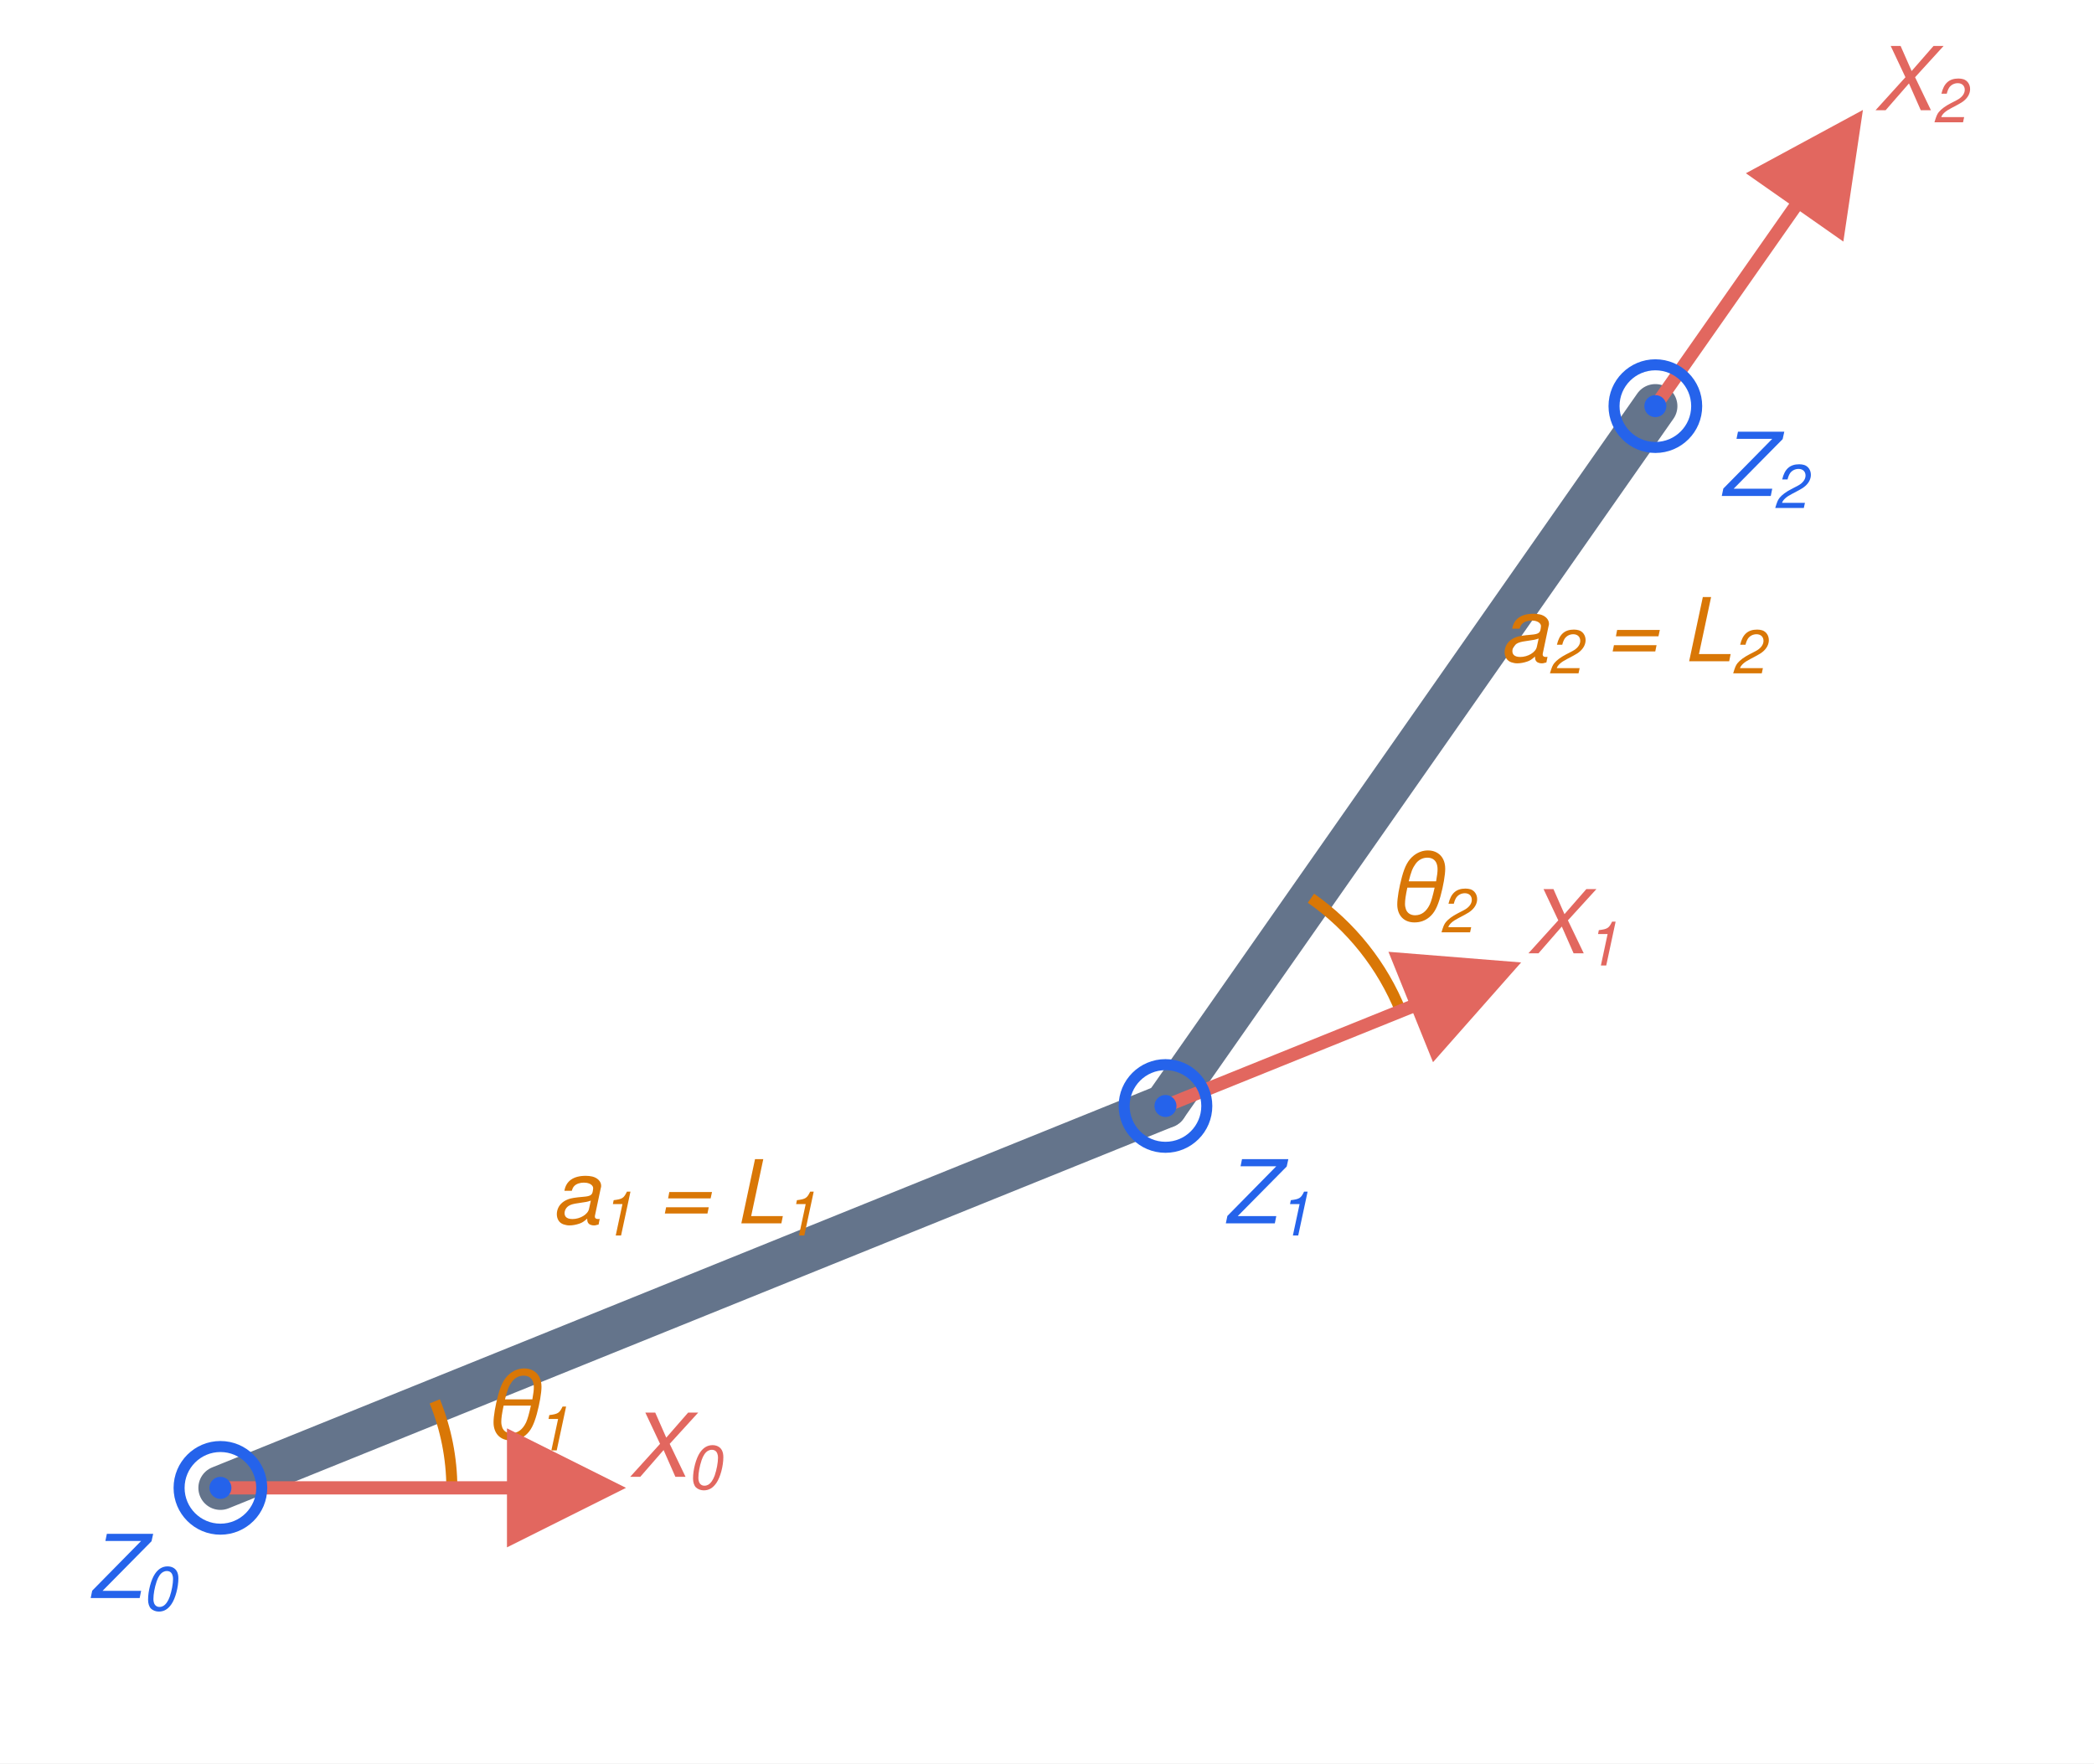
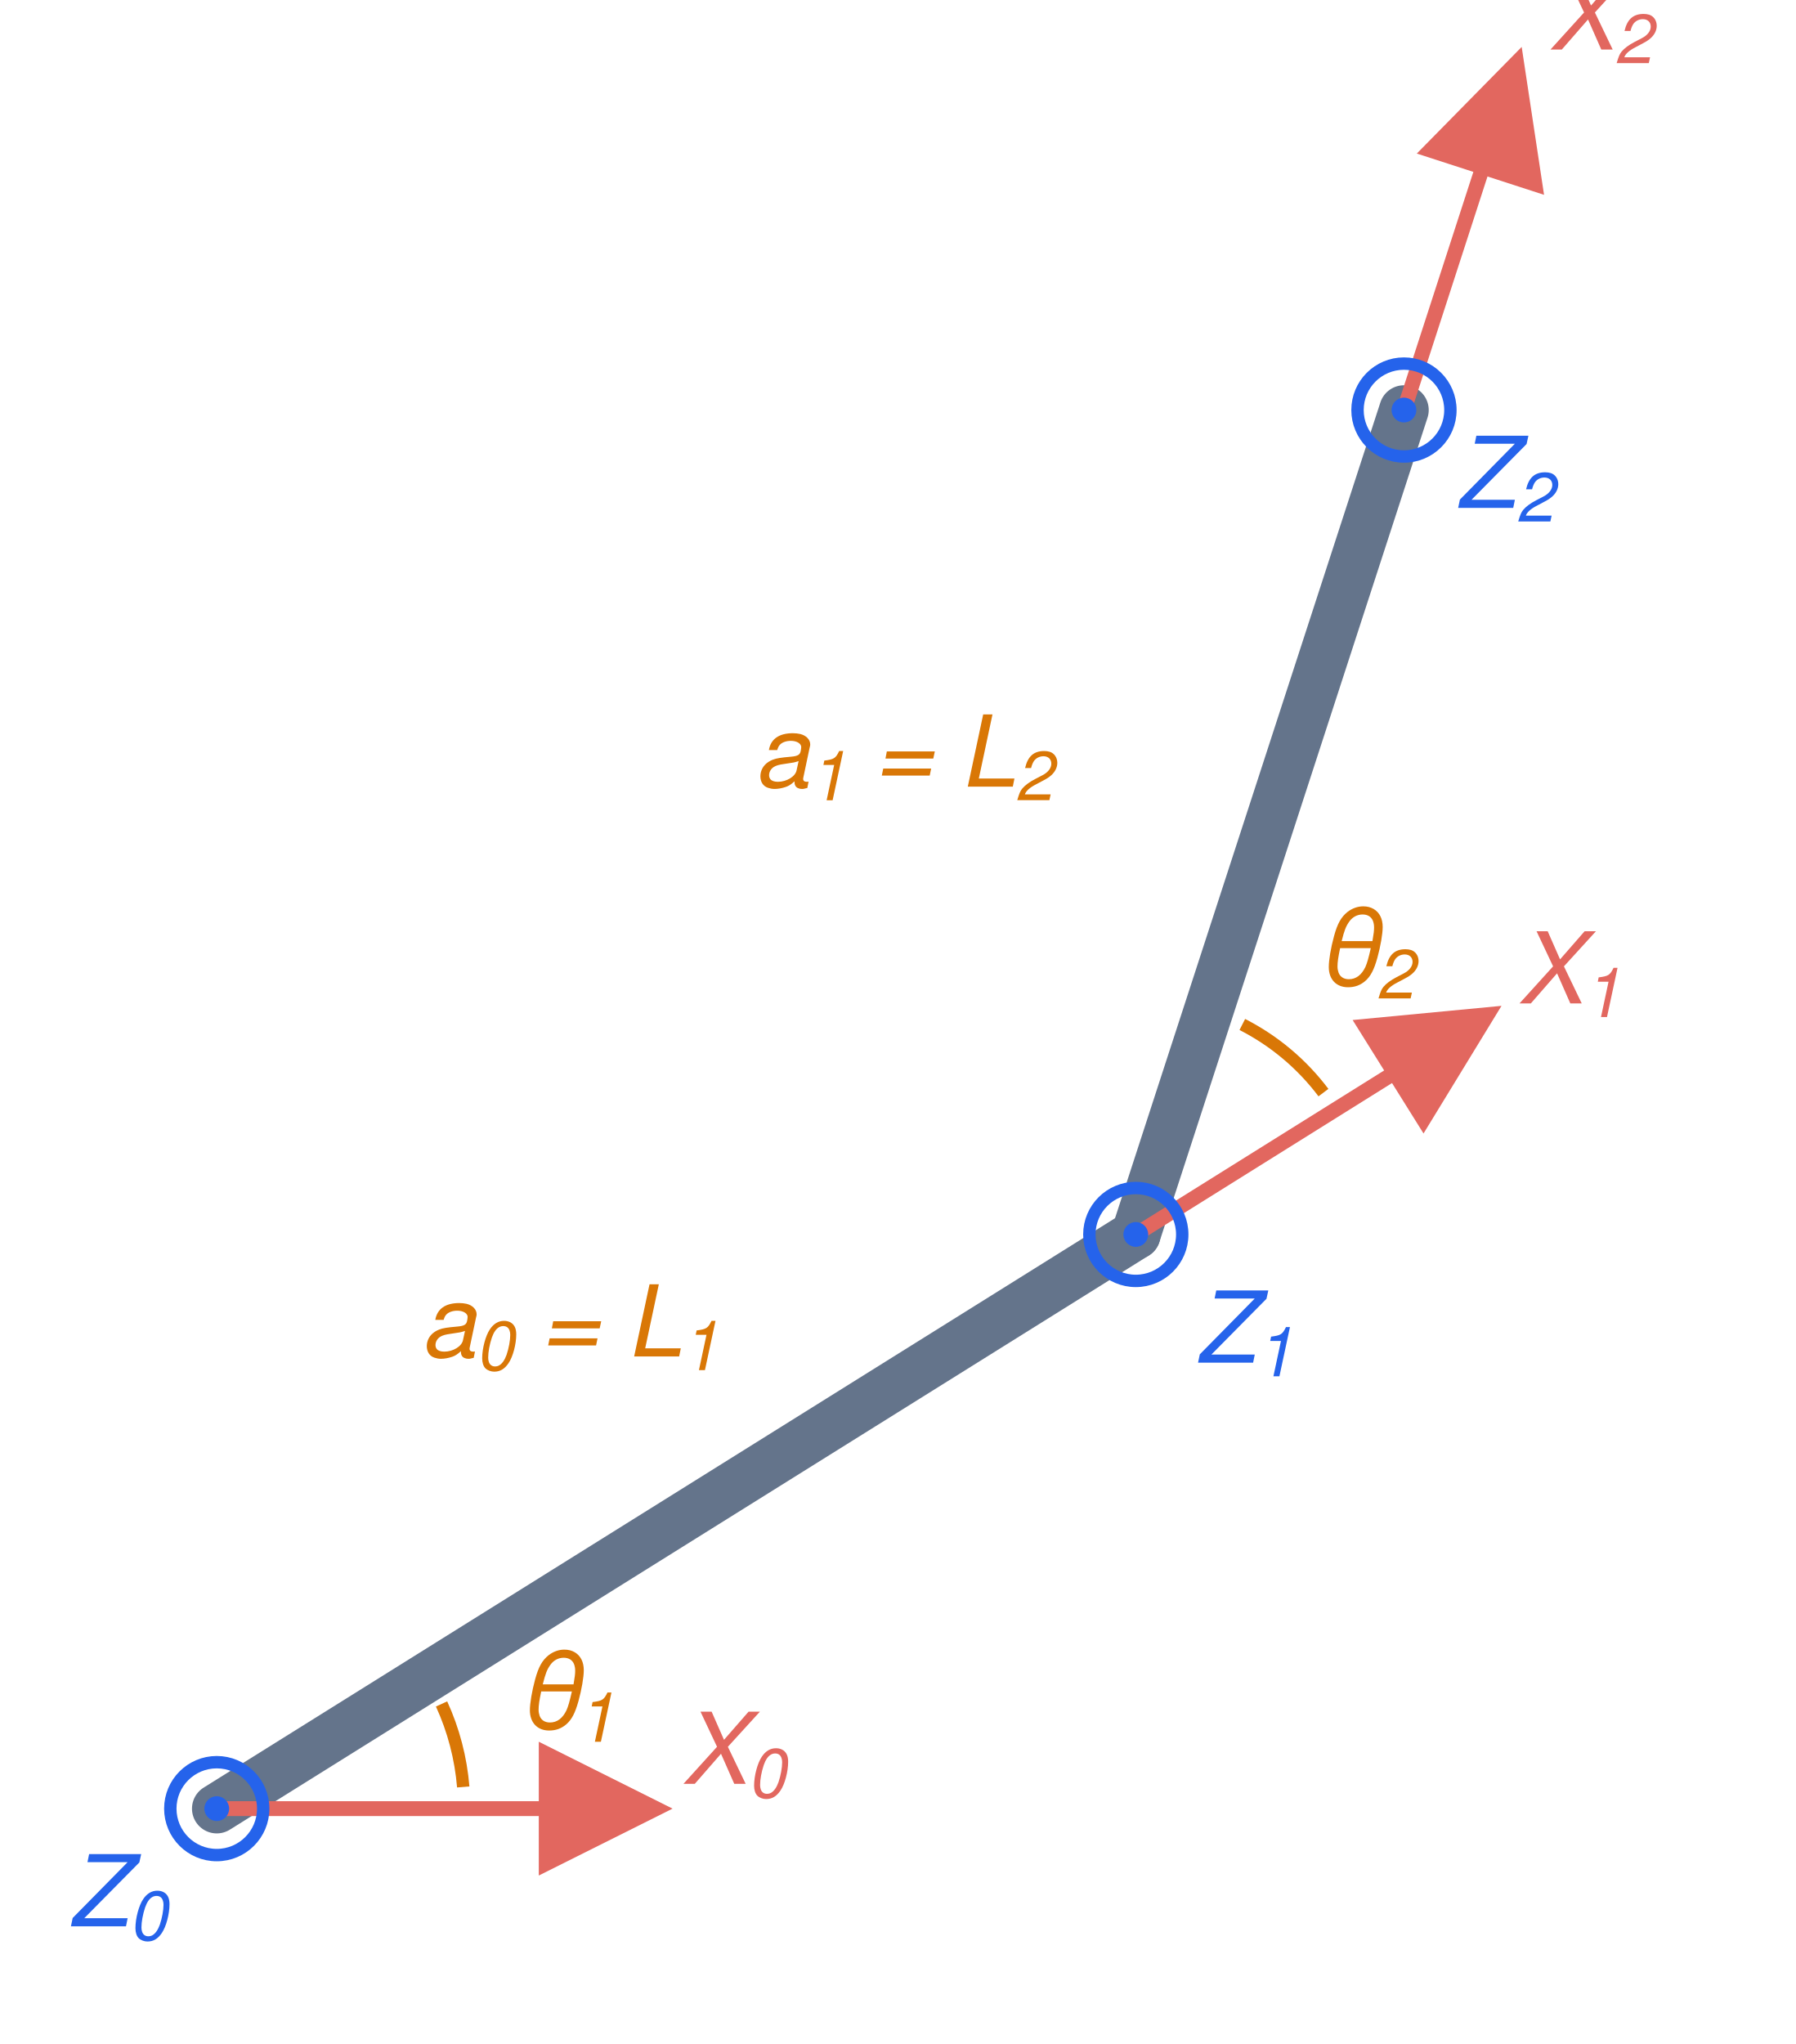
- <svg xmlns="http://www.w3.org/2000/svg" viewBox="70 30 380 320" width="100%" height="100%" font-family="ui-sans-serif, system-ui, 'Segoe UI', Helvetica, Arial, sans-serif">
+ <svg xmlns="http://www.w3.org/2000/svg" viewBox="85 38 290 330" width="100%" height="100%" font-family="ui-sans-serif, system-ui, 'Segoe UI', Helvetica, Arial, sans-serif">
  <defs>
    <marker id="p2x" markerWidth="10" markerHeight="10" refX="7.5" refY="4.5" orient="auto">
      <path d="M0,0 L9,4.5 L0,9 z" fill="#E2675F" />
    </marker>
  </defs>
-   <rect x="70" y="30" width="380" height="320" fill="#ffffff" />
-   <line x1="110" y1="300" x2="281.5" y2="230.7" stroke="#64748B" stroke-width="8" stroke-linecap="round" />
-   <line x1="281.5" y1="230.7" x2="370.4" y2="103.7" stroke="#64748B" stroke-width="8" stroke-linecap="round" />
-   <path d="M152,300 A 42 42 0 0 0 148.9,284.3" stroke="#D97706" stroke-width="2" fill="none" />
-   <text x="158" y="291" fill="#D97706" font-size="17" font-style="italic">θ<tspan baseline-shift="sub" font-size="11">1</tspan>
+   <rect x="85" y="38" width="290" height="330" fill="#ffffff" />
+   <line x1="120" y1="330" x2="268.4" y2="237.3" stroke="#64748B" stroke-width="8" stroke-linecap="round" />
+   <line x1="268.4" y1="237.3" x2="311.7" y2="104.2" stroke="#64748B" stroke-width="8" stroke-linecap="round" />
+   <path d="M159.8,326.5 A 40 40 0 0 0 156.3,313.1" stroke="#D97706" stroke-width="2" fill="none" />
+   <text x="169" y="317" fill="#D97706" font-size="17" font-style="italic">θ<tspan baseline-shift="sub" font-size="11">1</tspan>
  </text>
-   <path d="M324.2,213.5 A 46 46 0 0 0 307.9,193" stroke="#D97706" stroke-width="2" fill="none" />
-   <text x="322" y="197" fill="#D97706" font-size="17" font-style="italic">θ<tspan baseline-shift="sub" font-size="11">2</tspan>
+   <path d="M298.7,214.4 A 38 38 0 0 0 285.6,203.4" stroke="#D97706" stroke-width="2" fill="none" />
+   <text x="298" y="197" fill="#D97706" font-size="17" font-style="italic">θ<tspan baseline-shift="sub" font-size="11">2</tspan>
  </text>
-   <line x1="110" y1="300" x2="180" y2="300" stroke="#E2675F" stroke-width="2.4" marker-end="url(#p2x)" />
-   <line x1="281.5" y1="230.7" x2="342.7" y2="206" stroke="#E2675F" stroke-width="2.4" marker-end="url(#p2x)" />
-   <line x1="370.4" y1="103.7" x2="406" y2="52.9" stroke="#E2675F" stroke-width="2.4" marker-end="url(#p2x)" />
+   <line x1="120" y1="330" x2="190" y2="330" stroke="#E2675F" stroke-width="2.4" marker-end="url(#p2x)" />
+   <line x1="268.4" y1="237.3" x2="324.4" y2="202.3" stroke="#E2675F" stroke-width="2.4" marker-end="url(#p2x)" />
+   <line x1="311.7" y1="104.2" x2="329.6" y2="49" stroke="#E2675F" stroke-width="2.4" marker-end="url(#p2x)" />
  <g stroke="#2563EB" stroke-width="2" fill="none">
-     <circle cx="110" cy="300" r="7.5" />
-     <circle cx="281.5" cy="230.7" r="7.5" />
-     <circle cx="370.4" cy="103.7" r="7.5" />
+     <circle cx="120" cy="330" r="7.5" />
+     <circle cx="268.4" cy="237.3" r="7.5" />
+     <circle cx="311.7" cy="104.2" r="7.5" />
  </g>
  <g fill="#2563EB">
-     <circle cx="110" cy="300" r="2" />
-     <circle cx="281.5" cy="230.7" r="2" />
-     <circle cx="370.4" cy="103.7" r="2" />
+     <circle cx="120" cy="330" r="2" />
+     <circle cx="268.4" cy="237.3" r="2" />
+     <circle cx="311.7" cy="104.2" r="2" />
  </g>
-   <text x="170" y="252" fill="#D97706" font-size="16" font-style="italic">a<tspan baseline-shift="sub" font-size="11">1</tspan> = L<tspan baseline-shift="sub" font-size="11">1</tspan>
+   <text x="177" y="257" fill="#D97706" font-size="16" font-style="italic" text-anchor="middle">a<tspan baseline-shift="sub" font-size="11">0</tspan> = L<tspan baseline-shift="sub" font-size="11">1</tspan>
  </text>
-   <text x="342" y="150" fill="#D97706" font-size="16" font-style="italic">a<tspan baseline-shift="sub" font-size="11">2</tspan> = L<tspan baseline-shift="sub" font-size="11">2</tspan>
+   <text x="255" y="165" fill="#D97706" font-size="16" font-style="italic" text-anchor="end">a<tspan baseline-shift="sub" font-size="11">1</tspan> = L<tspan baseline-shift="sub" font-size="11">2</tspan>
  </text>
-   <text x="184" y="298" fill="#E2675F" font-size="16" font-style="italic">X<tspan baseline-shift="sub" font-size="11">0</tspan>
+   <text x="195" y="326" fill="#E2675F" font-size="16" font-style="italic">X<tspan baseline-shift="sub" font-size="11">0</tspan>
  </text>
-   <text x="347" y="203" fill="#E2675F" font-size="16" font-style="italic">X<tspan baseline-shift="sub" font-size="11">1</tspan>
+   <text x="330" y="200" fill="#E2675F" font-size="16" font-style="italic">X<tspan baseline-shift="sub" font-size="11">1</tspan>
  </text>
-   <text x="410" y="50" fill="#E2675F" font-size="16" font-style="italic">X<tspan baseline-shift="sub" font-size="11">2</tspan>
+   <text x="335" y="46" fill="#E2675F" font-size="16" font-style="italic">X<tspan baseline-shift="sub" font-size="11">2</tspan>
  </text>
-   <text x="86" y="320" fill="#2563EB" font-size="16" font-style="italic">Z<tspan baseline-shift="sub" font-size="11">0</tspan>
+   <text x="96" y="349" fill="#2563EB" font-size="16" font-style="italic">Z<tspan baseline-shift="sub" font-size="11">0</tspan>
  </text>
-   <text x="292" y="252" fill="#2563EB" font-size="16" font-style="italic">Z<tspan baseline-shift="sub" font-size="11">1</tspan>
+   <text x="278" y="258" fill="#2563EB" font-size="16" font-style="italic">Z<tspan baseline-shift="sub" font-size="11">1</tspan>
  </text>
-   <text x="382" y="120" fill="#2563EB" font-size="16" font-style="italic">Z<tspan baseline-shift="sub" font-size="11">2</tspan>
+   <text x="320" y="120" fill="#2563EB" font-size="16" font-style="italic">Z<tspan baseline-shift="sub" font-size="11">2</tspan>
  </text>
</svg>
